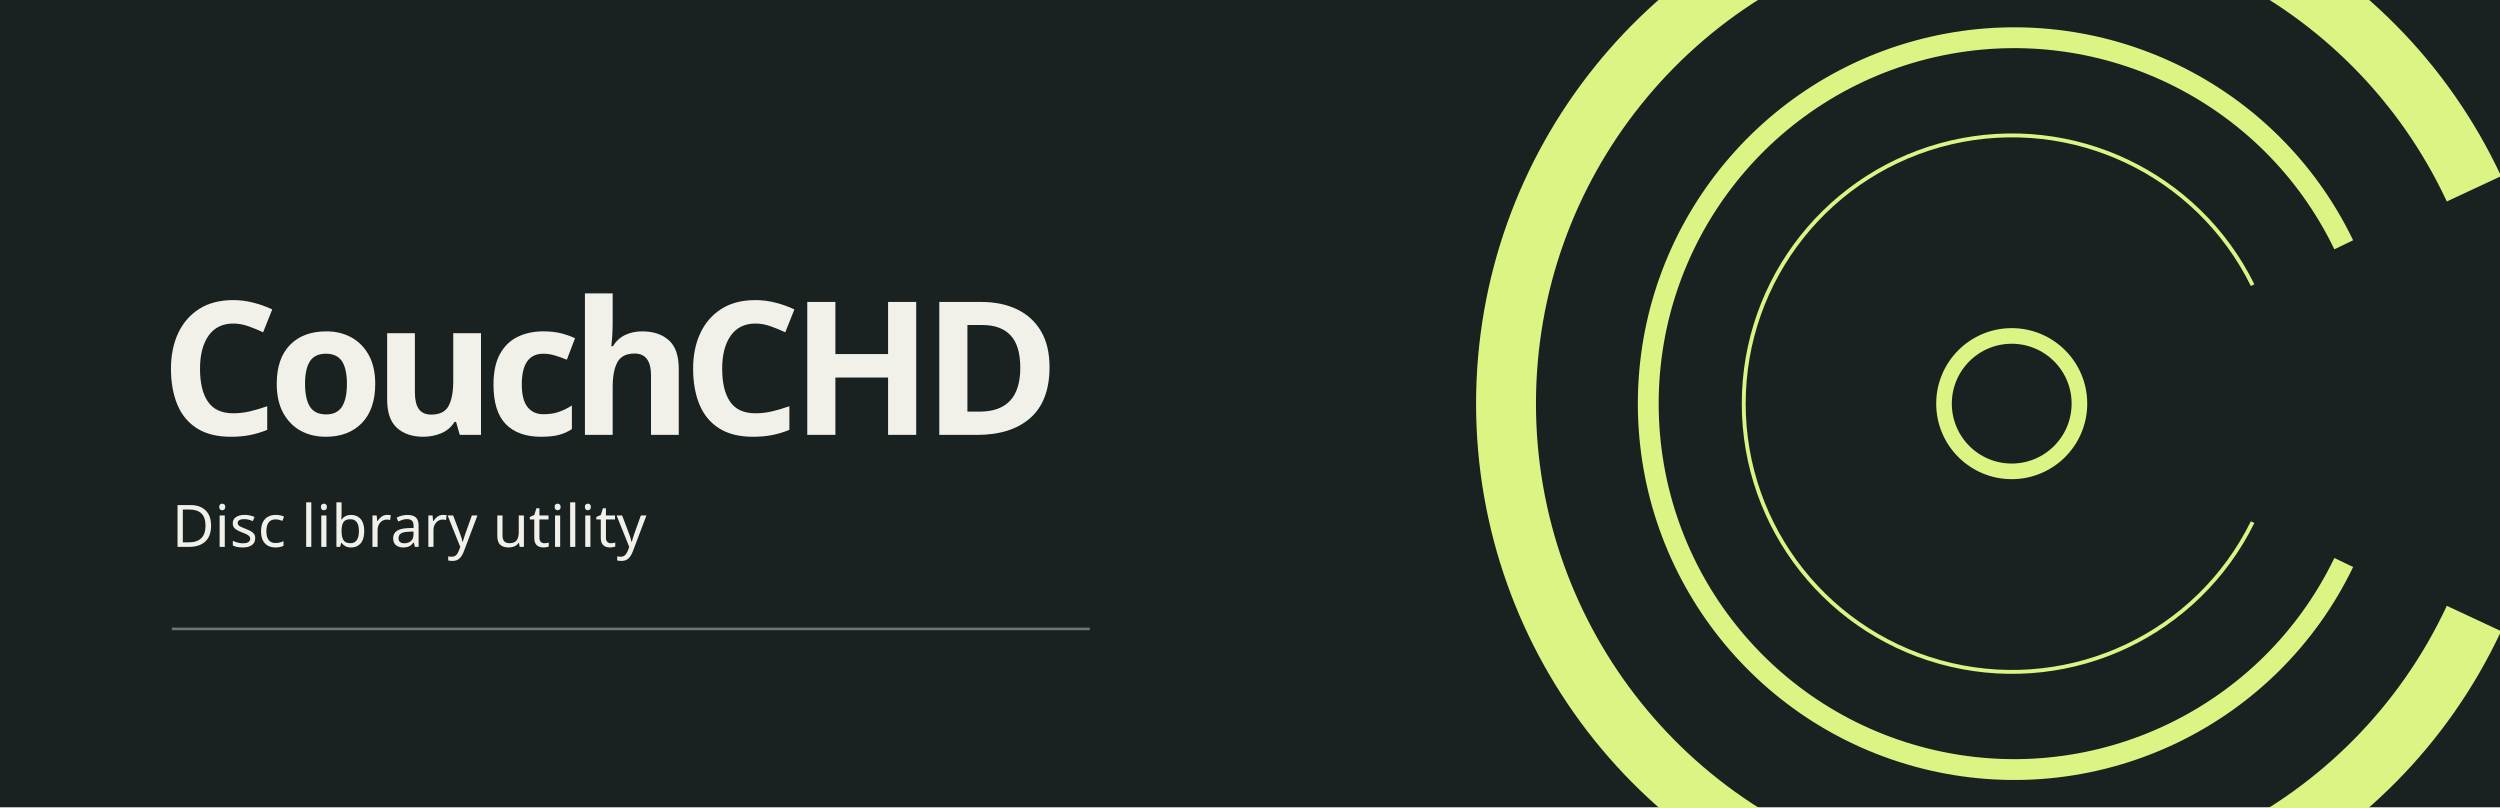
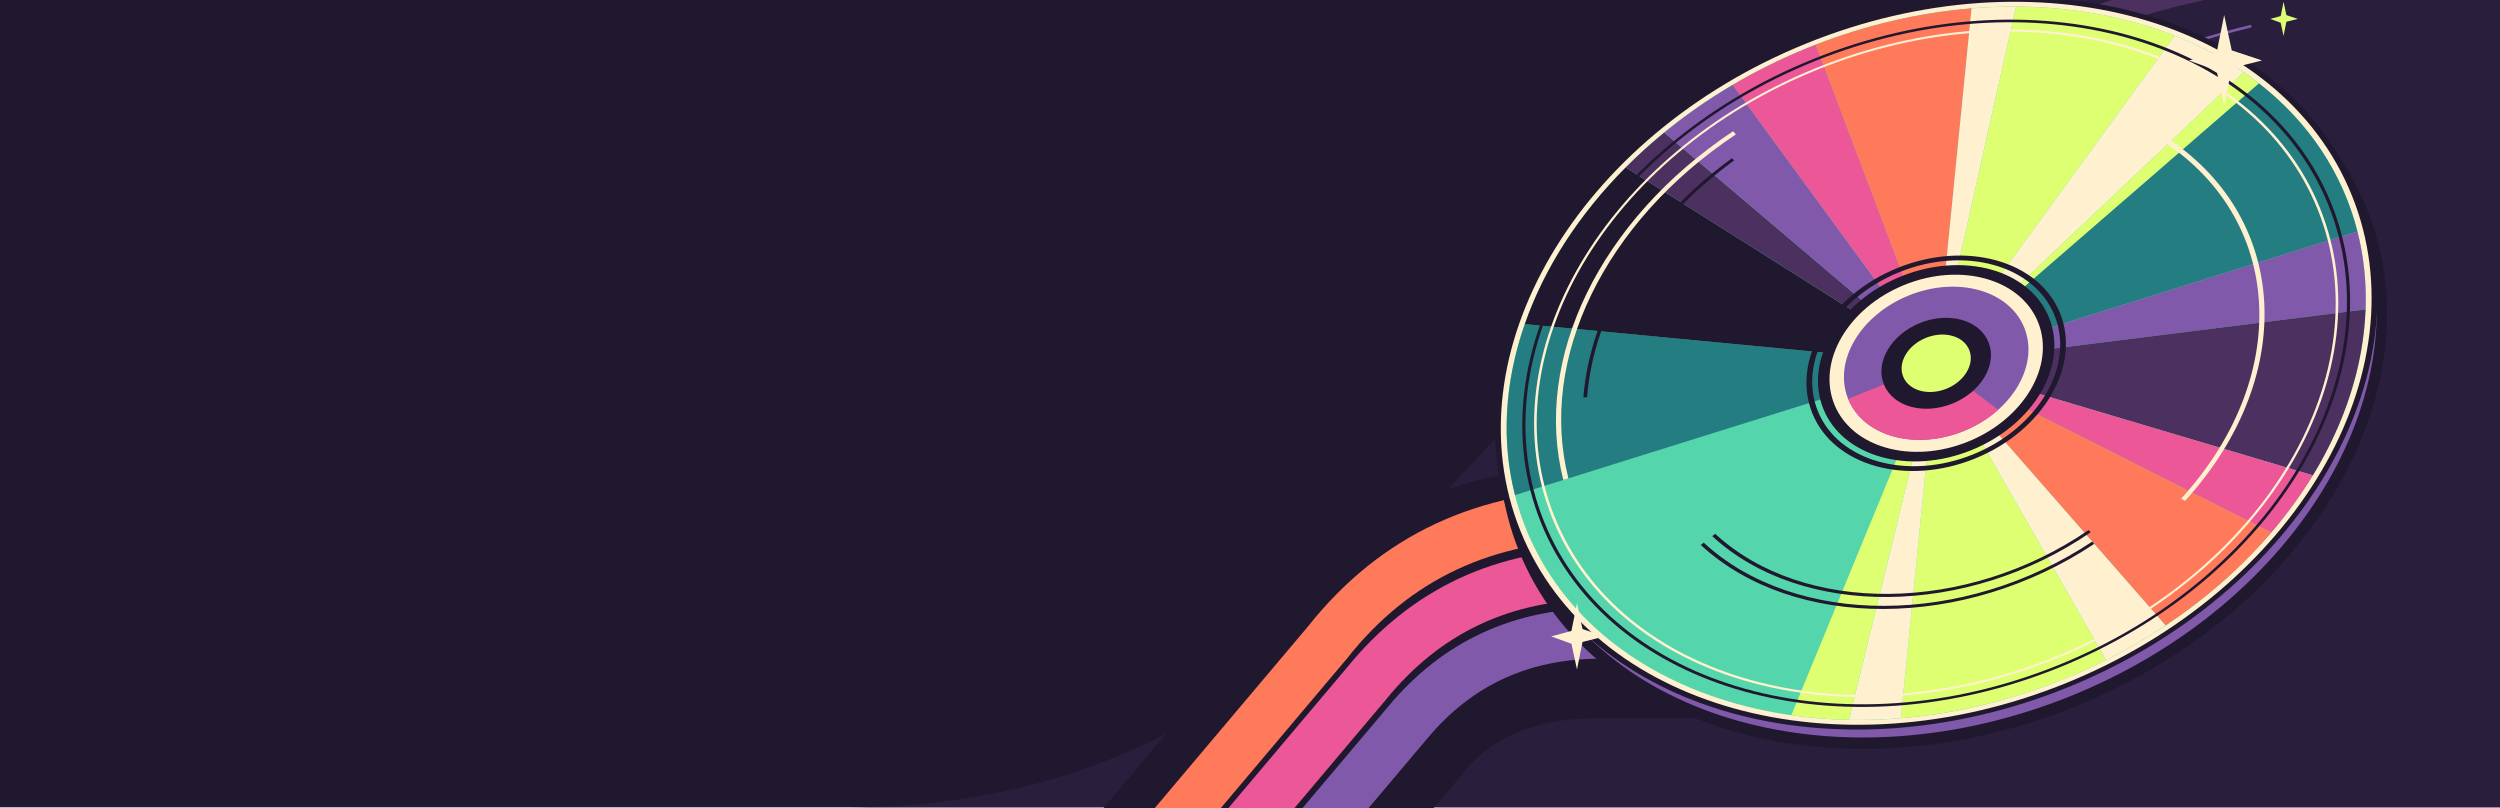
<svg xmlns="http://www.w3.org/2000/svg" width="1920" height="620" viewBox="0 0 1920 620">
-   <rect width="1920" height="620" fill="#192221" />
-   <g fill="none" stroke="#dbf483">
-     <path d="M1900 475a390 390 0 1 1 0-330" stroke-width="46" />
-     <path d="M1800 432a281 281 0 1 1 0-244" stroke-width="16" />
-     <path d="M1730 401a206 206 0 1 1 0-182" stroke-width="3" />
-     <circle cx="1545" cy="310" r="52" stroke-width="12" />
+   <rect width="1920" height="620" fill="#20182F" />
+   <path fill="#291E3C" d="M650 620Q883 620 1039 454L1325 148Q1422 45 1528 0H1920V620Z" />
+   <path fill="#4C305F" d="M864 620Q974 579 1068 479L1353 174Q1474 45 1622 0H1693Q1504 41 1370 187L1084 492Q1003 579 908 620Z" />
+   <path fill="none" stroke="#8159AA" stroke-width="2" d="M982 623Q1047 584 1111 517L1398 209Q1526 70 1729 20" />
+   <g transform="translate(1487 279) scale(2.28)">
+     <path d="M-510 244C-350 244-290 230-247 176L-193 112Q-165 77-113 77H-46Q12 77 67 13L104-30" fill="none" stroke="#20182F" stroke-width="85" />
+     <g fill="none" stroke-width="17">
+       <path d="M-510 217C-355 217-297 205-259 158L-205 94Q-171 51-113 51H-46Q-1 51 48-8L84-51" stroke="#FF795B" />
+       <path d="M-510 237C-350 237-290 225-246 172L-192 108Q-162 71-113 71H-46Q7 71 62 7L99-37" stroke="#EB5797" />
+       <path d="M-510 257C-343 257-281 242-232 185L-178 121Q-153 91-113 91H-46Q20 91 78 21L115-22" stroke="#8159AA" />
+     </g>
+     <g transform="rotate(-22) scale(1 .77)">
+       <circle cy="8" r="154" fill="#20182F" />
+       <circle cy="6" r="151" fill="#8159AA" />
+       <circle r="152" fill="#FFF1CF" stroke="#20182F" stroke-width="2" />
+       <circle r="149" fill="#54D5AC" />
+       <path fill="#247D81" d="M0 0L-148.18 -15.57A149 149 0 0 1 -123.53 -83.32Z" />
+       <path fill="#20182F" d="M0 0L-123.53 -83.32A149 149 0 0 1 -72.24 -130.32Z" />
+       <path fill="#4C305F" d="M0 0L-72.24 -130.32A149 149 0 0 1 -55.82 -138.15Z" />
+       <path fill="#8159AA" d="M0 0L-55.82 -138.15A149 149 0 0 1 -28.43 -146.26Z" />
+       <path fill="#EB5797" d="M0 0L-28.43 -146.26A149 149 0 0 1 2.6 -148.98Z" />
+       <path fill="#FF795B" d="M0 0L2.6 -148.98A149 149 0 0 1 55.82 -138.15Z" />
+       <path fill="#FFF1CF" d="M0 0L55.82 -138.15A149 149 0 0 1 69.95 -131.56Z" />
+       <path fill="#DFFF72" d="M0 0L69.95 -131.56A149 149 0 0 1 115.79 -93.77Z" />
+       <path fill="#FFF1CF" d="M0 0L115.79 -93.77A149 149 0 0 1 132.76 -67.64Z" />
+       <path fill="#DFFF72" d="M0 0L132.76 -67.64A149 149 0 0 1 136.12 -60.6Z" />
+       <path fill="#247D81" d="M0 0L136.12 -60.6A149 149 0 0 1 148.18 15.57Z" />
+       <path fill="#8159AA" d="M0 0L148.18 15.57A149 149 0 0 1 140.88 48.51Z" />
+       <path fill="#4C305F" d="M0 0L140.88 48.51A149 149 0 0 1 103.5 107.18Z" />
+       <path fill="#EB5797" d="M0 0L103.5 107.18A149 149 0 0 1 83.32 123.53Z" />
+       <path fill="#FF795B" d="M0 0L83.32 123.53A149 149 0 0 1 38.56 143.92Z" />
+       <path fill="#FFF1CF" d="M0 0L38.56 143.92A149 149 0 0 1 15.57 148.18Z" />
+       <path fill="#DFFF72" d="M0 0L15.57 148.18A149 149 0 0 1 -55.82 138.15Z" />
+       <path fill="#FFF1CF" d="M0 0L-55.82 138.15A149 149 0 0 1 -72.24 130.32Z" />
+       <path fill="#DFFF72" d="M0 0L-72.24 130.32A149 149 0 0 1 -89.67 119Z" />
+       <g fill="none">
+         <circle r="143" stroke="#20182F" stroke-width="1.1" />
+         <circle r="139" stroke="#FFF1CF" stroke-width=".9" />
+         <path stroke="#FFF1CF" stroke-width="1.8" d="M-130.28 -13.69A131 131 0 0 1 -33.91 -126.54 M96.86 -58.2A113 113 0 0 1 59.88 95.83" />
+         <path stroke="#20182F" stroke-width="1.3" d="M26.4 98.52A102 102 0 0 1 -95.85 34.89 M26.74 93.24A97 97 0 0 1 -91.15 33.18 M-113.9 -43.72A122 122 0 0 1 -37.7 -116.03" />
+         <circle r="44" stroke="#20182F" stroke-width="2" />
+       </g>
+       <circle r="39" fill="#FFF1CF" stroke="#20182F" stroke-width="4" />
+       <circle r="32" fill="#8159AA" />
+       <path d="M0 0L13.52 29A32 32 0 0 1 -32 0Z" fill="#EB5797" />
+       <circle r="19" fill="#20182F" />
+       <circle r="12" fill="#DFFF72" />
+     </g>
+     <path transform="translate(97 -102) scale(0.85)" fill="#FFF1CF" d="M0-18L3-4L15 0L3 3L0 18L-3 4L-14 0L-3-3Z" />
+     <path transform="translate(117 -116) scale(0.32)" fill="#DFFF72" d="M0-18L3-4L15 0L3 3L0 18L-3 4L-14 0L-3-3Z" />
+     <path transform="translate(-121 92) scale(0.62)" fill="#FFF1CF" d="M0-18L3-4L15 0L3 3L0 18L-3 4L-14 0L-3-3Z" />
  </g>
-   <g font-family="sans-serif" fill="#f1f1e9">
-     <text x="123" y="334" font-size="143" font-weight="bold" letter-spacing="-8">CouchCHD</text>
-     <text x="132" y="420" font-size="45">Disc library utility</text>
-   </g>
-   <path d="M132 483h705" stroke="#6a7872" stroke-width="2" />
</svg>
